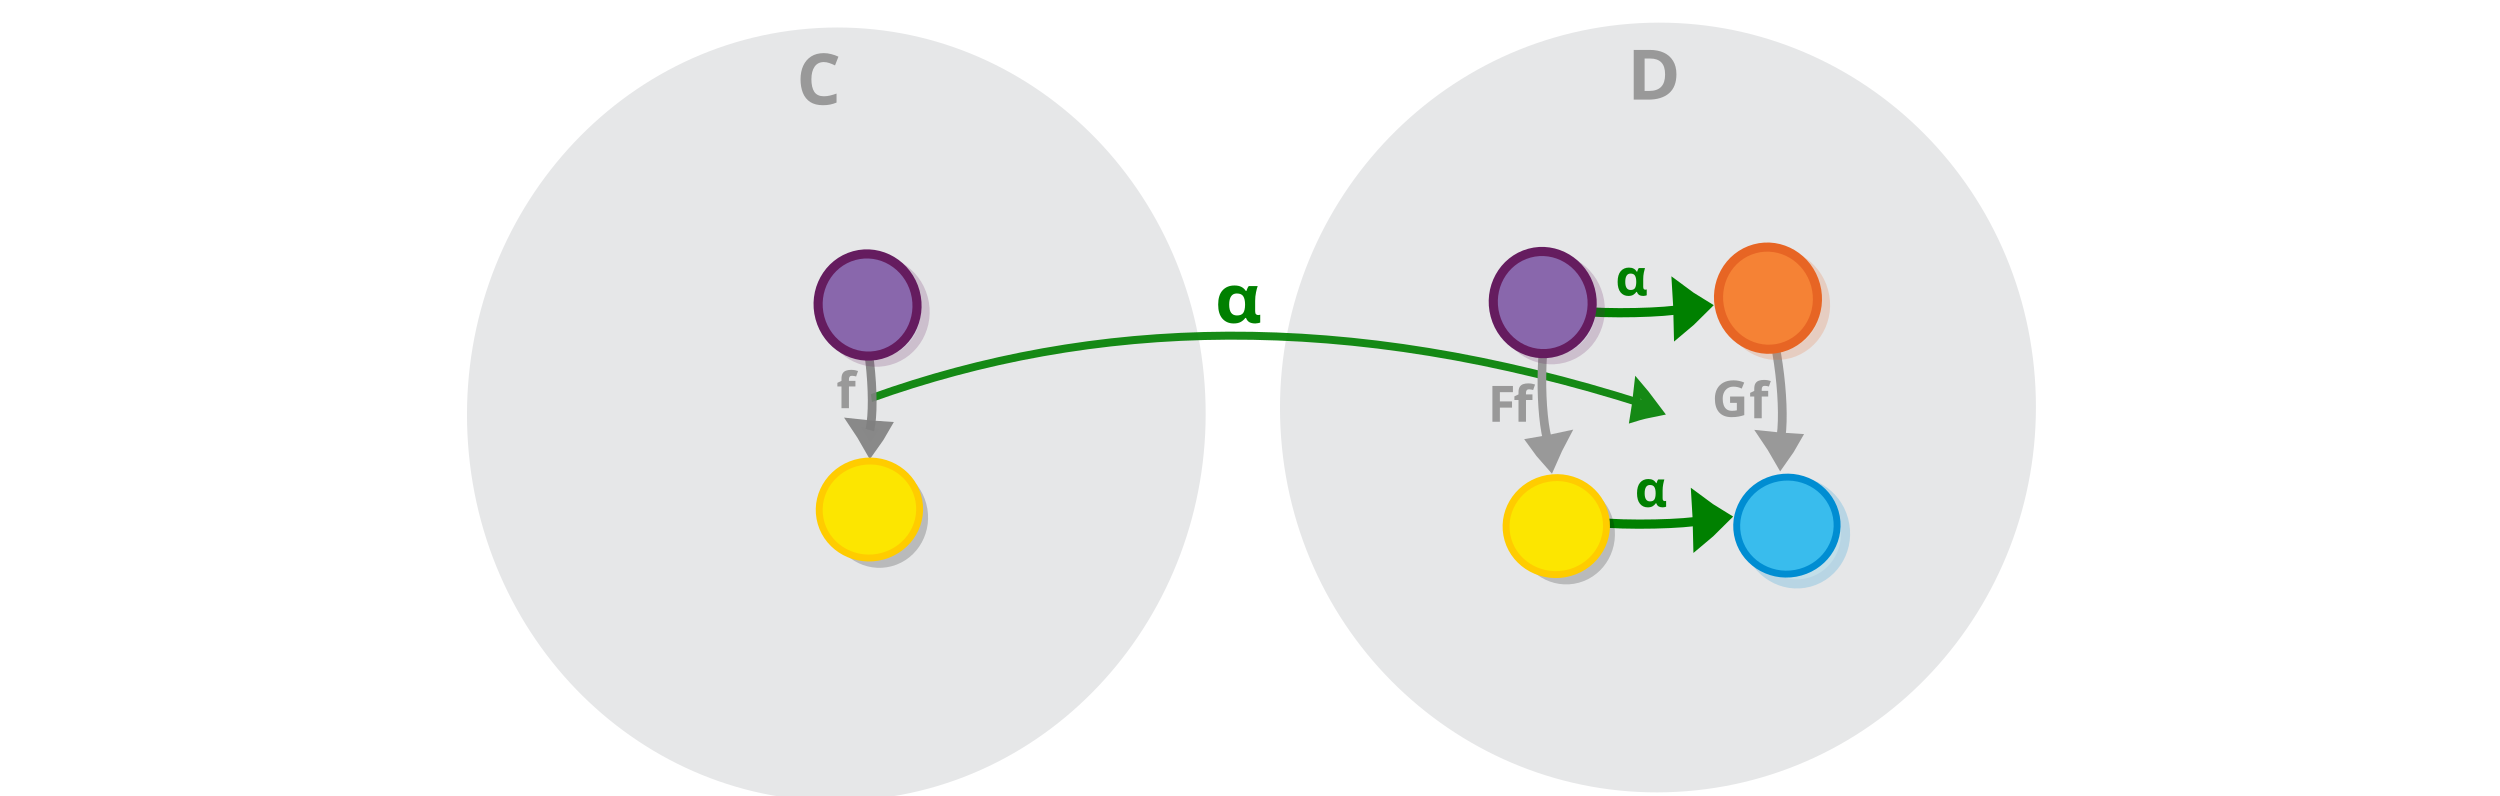
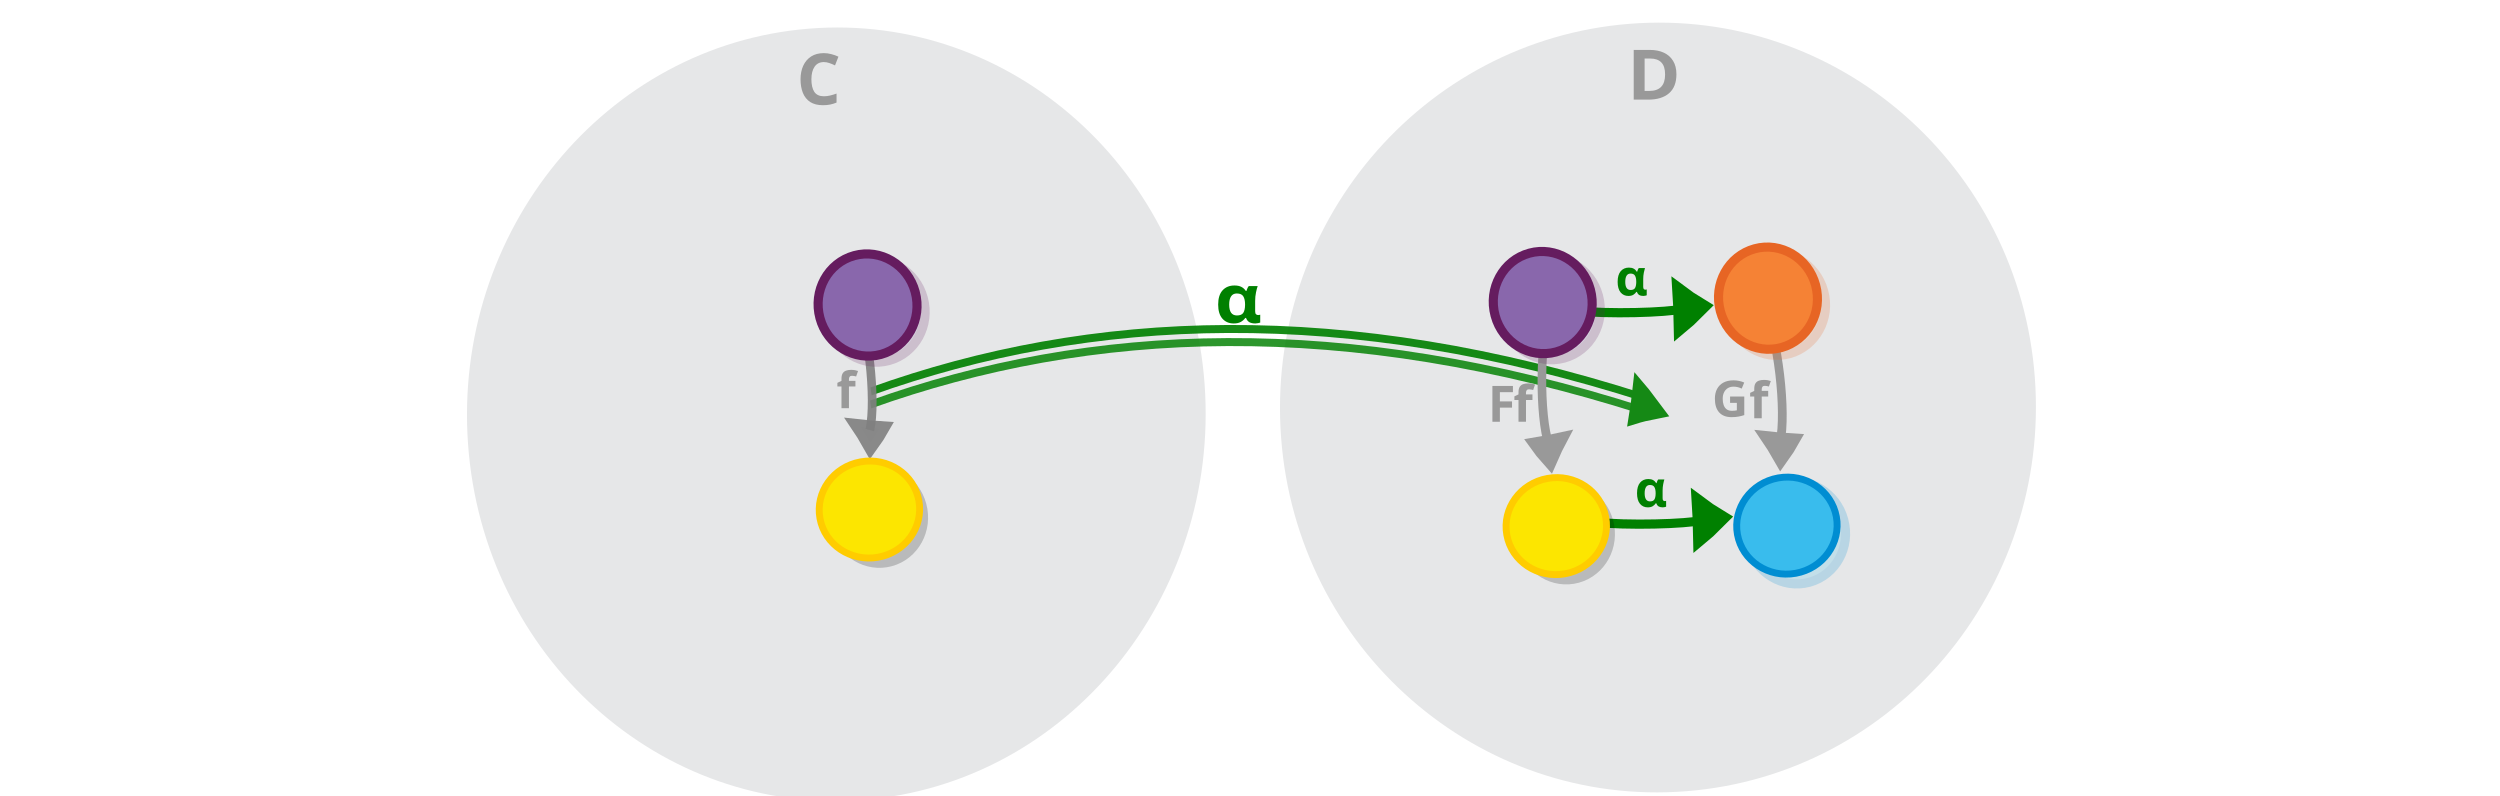
<svg xmlns="http://www.w3.org/2000/svg" viewBox="0 0 595.3 189.5" version="1.1" id="svg15613">
  <defs id="defs15617" />
  <g id="g26943" transform="matrix(1.044204,0,0,1.063591,91.41441,1.128655)">
    <ellipse style="fill:#e6e7e8;stroke:#bbbcbe;stroke-width:0;stroke-miterlimit:10;stroke-dasharray:none;stroke-opacity:1" id="circle15601-9-4-4" cy="99.588" cx="96.205" transform="matrix(0.9968418,-0.0794129,0.0730055,0.9973315,0,0)" rx="84.25" ry="86.554" />
    <path d="m 100.331,12.834 q -1.382,0 -2.113,1.033 -0.731,1.033 -0.731,2.828 0,1.811 0.667,2.812 0.683,0.985 2.176,0.985 0.699,0 1.382,-0.159 0.699,-0.159 1.509,-0.445 v 2.017 q -0.747,0.302 -1.477,0.445 -0.731,0.143 -1.636,0.143 -1.747,0 -2.891,-0.715 -1.128,-0.731 -1.668,-2.033 -0.54,-1.318 -0.54,-3.066 0,-1.716 0.62,-3.034 0.62,-1.318 1.795,-2.065 1.191,-0.747 2.907,-0.747 0.842,0 1.684,0.222 0.858,0.207 1.636,0.572 l -0.778,1.954 q -0.635,-0.302 -1.287,-0.524 -0.635,-0.222 -1.255,-0.222 z" style="font-weight:bold;font-size:21.512px;line-height:1.25;font-family:sans-serif;-inkscape-font-specification:'sans-serif Bold';text-align:end;word-spacing:0px;text-anchor:end;fill:#999999;stroke-width:1.191" id="path12067" />
  </g>
  <g id="g26939" transform="matrix(1.08144,0,0,1.043721,62.6058,1.440245)">
    <ellipse style="fill:#e6e7e8;stroke:#bbbcbe;stroke-width:0;stroke-miterlimit:10;stroke-dasharray:none;stroke-opacity:1" id="circle15601-9-4-4-1" cy="116.324" cx="299.893" transform="matrix(0.9966744,-0.08148687,0.07114503,0.997466,0,0)" rx="83.263" ry="87.763" />
    <path d="m 311.237,15.568 q 0,2.875 -1.636,4.337 -1.62,1.446 -4.559,1.446 h -3.209 V 10.009 h 3.558 q 1.779,0 3.082,0.635 1.318,0.635 2.033,1.874 0.731,1.223 0.731,3.05 z m -2.494,0.064 q 0,-1.89 -0.826,-2.764 -0.826,-0.89 -2.399,-0.89 h -1.287 v 7.387 h 1.033 q 3.479,0 3.479,-3.733 z" style="font-weight:bold;font-size:21.512px;line-height:1.25;font-family:sans-serif;-inkscape-font-specification:'sans-serif Bold';text-align:end;word-spacing:0px;text-anchor:end;fill:#999999;stroke-width:1.191" id="path12069" />
  </g>
  <g id="g42748" transform="matrix(1.066534,-0.07974181,0.08024606,1.028855,15.28166,35.85945)" />
  <g id="g42748-8" transform="matrix(1.066534,-0.07974181,0.08024606,1.028855,267.3444,20.23581)" />
  <g id="g29850-0" transform="matrix(0.7193524,0,0,0.7193524,-0.6615319,91.44922)">
    <g transform="matrix(0.1531818,0.01203375,0.02762065,-0.2130057,509.4576,103.7431)" id="g1482-7-0-4-90-3" style="display:inline;fill:#ff8080;stroke:#008000;stroke-width:6.389;stroke-miterlimit:10;stroke-opacity:1">
      <path d="m 300.111,308.891 c 11.457,-5.059 23.316,-9.601 35.445,-13.89 -8.574,-7.716 -17.731,-15.117 -27.472,-22.203 -2.745,12.606 -4.334,22.493 -7.973,36.094 z" id="path1478-7-9-9-9-9" style="fill:#ff8080;stroke:#008000;stroke-width:36.898;stroke-opacity:1" />
      <path d="m 44.584,277.85 c 65.576,-4.732 190.882,3.877 244.646,11.716" id="path1480-1-3-7-1-1" style="fill:#ff8080;stroke:#008000;stroke-width:14.277;stroke-opacity:1;paint-order:markers fill stroke" />
    </g>
    <path id="path12093-9" style="font-weight:bold;font-size:21.512px;line-height:1.25;font-family:sans-serif;-inkscape-font-specification:'sans-serif Bold';text-align:end;word-spacing:0px;text-anchor:end;fill:#008000;fill-opacity:1;stroke-width:1.245" d="m 546.363,40.82 q -1.594,0 -2.574,-1.179 -0.98,-1.195 -0.98,-3.487 0,-2.325 1.013,-3.52 1.013,-1.195 2.723,-1.195 0.963,0 1.577,0.349 0.614,0.332 1.029,1.013 h 0.116 q 0.083,-0.282 0.216,-0.614 0.133,-0.349 0.332,-0.598 h 2.042 q -0.183,0.531 -0.382,1.544 -0.199,1.013 -0.199,2.125 v 2.524 q 0,0.565 0.199,0.764 0.216,0.199 0.482,0.199 0.116,0 0.266,-0.033 0.149,-0.033 0.216,-0.05 v 1.943 q -0.116,0.066 -0.482,0.133 -0.349,0.083 -0.631,0.083 -0.83,0 -1.345,-0.299 -0.515,-0.299 -0.797,-1.063 h -0.166 q -0.365,0.565 -0.996,0.963 -0.631,0.398 -1.66,0.398 z m 0.747,-1.976 q 1.029,0 1.428,-0.614 0.415,-0.631 0.432,-1.992 v -0.1 q 0,-1.328 -0.415,-2.026 -0.398,-0.697 -1.478,-0.697 -0.88,0 -1.312,0.714 -0.432,0.697 -0.432,2.042 0,2.673 1.777,2.673 z" />
  </g>
  <g id="g29850-0-2" transform="matrix(0.7193524,0,0,0.7193524,-5.279262,41.10679)">
    <g transform="matrix(0.1531818,0.01203375,0.02762065,-0.2130057,509.4576,103.7431)" id="g1482-7-0-4-90-3-8" style="display:inline;fill:#ff8080;stroke:#008000;stroke-width:6.389;stroke-miterlimit:10;stroke-opacity:1">
      <path d="m 300.111,308.891 c 11.457,-5.059 23.316,-9.601 35.445,-13.89 -8.574,-7.716 -17.731,-15.117 -27.472,-22.203 -2.745,12.606 -4.334,22.493 -7.973,36.094 z" id="path1478-7-9-9-9-9-8" style="fill:#ff8080;stroke:#008000;stroke-width:36.898;stroke-opacity:1" />
      <path d="m 44.584,277.85 c 65.576,-4.732 190.882,3.877 244.646,11.716" id="path1480-1-3-7-1-1-8" style="fill:#ff8080;stroke:#008000;stroke-width:14.277;stroke-opacity:1;paint-order:markers fill stroke" />
    </g>
    <path id="path12093-9-6" style="font-weight:bold;font-size:21.512px;line-height:1.25;font-family:sans-serif;-inkscape-font-specification:'sans-serif Bold';text-align:end;word-spacing:0px;text-anchor:end;fill:#008000;fill-opacity:1;stroke-width:1.245" d="m 546.363,40.82 q -1.594,0 -2.574,-1.179 -0.98,-1.195 -0.98,-3.487 0,-2.325 1.013,-3.52 1.013,-1.195 2.723,-1.195 0.963,0 1.577,0.349 0.614,0.332 1.029,1.013 h 0.116 q 0.083,-0.282 0.216,-0.614 0.133,-0.349 0.332,-0.598 h 2.042 q -0.183,0.531 -0.382,1.544 -0.199,1.013 -0.199,2.125 v 2.524 q 0,0.565 0.199,0.764 0.216,0.199 0.482,0.199 0.116,0 0.266,-0.033 0.149,-0.033 0.216,-0.05 v 1.943 q -0.116,0.066 -0.482,0.133 -0.349,0.083 -0.631,0.083 -0.83,0 -1.345,-0.299 -0.515,-0.299 -0.797,-1.063 h -0.166 q -0.365,0.565 -0.996,0.963 -0.631,0.398 -1.66,0.398 z m 0.747,-1.976 q 1.029,0 1.428,-0.614 0.415,-0.631 0.432,-1.992 v -0.1 q 0,-1.328 -0.415,-2.026 -0.398,-0.697 -1.478,-0.697 -0.88,0 -1.312,0.714 -0.432,0.697 -0.432,2.042 0,2.673 1.777,2.673 z" />
  </g>
  <g transform="matrix(0.1124273,-0.01199662,0.01882329,0.2330963,354.8138,49.63385)" style="display:inline;opacity:0.91;fill:#dddddd;stroke:#008000;stroke-width:10.934;stroke-miterlimit:10;stroke-dasharray:none;stroke-opacity:1" id="g16254-4">
-     <path style="stroke:#008000;stroke-width:15.575;stroke-miterlimit:10;stroke-dasharray:none;stroke-opacity:1" id="path1478-7-9-0-19-0-7-4-6" d="m 268.428,223.772 c 14.425,-1.398 29.324,-2.294 44.547,-2.925 -10.282,-8.117 -21.301,-16.116 -33.058,-24 -3.964,9.413 -6.373,16.925 -11.489,26.924 z" />
-     <path style="fill:none;stroke:#008000;stroke-width:8.154;stroke-miterlimit:10;stroke-dasharray:none;stroke-opacity:1;paint-order:markers fill stroke" id="path1480-1-3-1-5-7-5-05-2" d="M -1331.284,125.192 C -855.987,69.129 -321.325,85.367 294.161,215.831" />
+     <path style="stroke:#008000;stroke-width:20.495;stroke-miterlimit:10;stroke-dasharray:none;stroke-opacity:1" id="path1478-7-9-0-19-0-7-4-6" d="m 268.428,223.772 c 14.425,-1.398 29.324,-2.294 44.547,-2.925 -10.282,-8.117 -21.301,-16.116 -33.058,-24 -3.964,9.413 -6.373,16.925 -11.489,26.924 z" />
+     <path style="fill:none;stroke:#008000;stroke-width:8.154;stroke-miterlimit:10;stroke-dasharray:none;stroke-opacity:1;paint-order:markers fill stroke" id="path1480-1-3-1-5-7-5-05-2" d="M -1330.875,118.393 C -855.577,62.331 -320.915,78.569 294.57,209.033" />
+     <path style="display:inline;opacity:0.91;fill:none;stroke:#008000;stroke-width:8.154;stroke-miterlimit:10;stroke-dasharray:none;stroke-opacity:1;paint-order:markers fill stroke" id="path1480-1-3-1-5-7-5-05-2-3" d="M -1333.969,131.611 C -858.671,75.548 -324.009,91.786 291.476,222.25" />
  </g>
  <g style="display:inline;fill:#dddddd;stroke:#999999;stroke-width:6.389;stroke-miterlimit:10;stroke-opacity:1" id="g1482-7-0-1-0-3-5-2" transform="matrix(0.03350987,0.1971625,-0.2366161,0.00533208,466.8898,44.41392)">
    <path style="stroke:#999999;stroke-width:19.035;stroke-opacity:1" id="path1478-7-9-0-19-0-2-7" d="m 299.356,233.033 c 5.865,-2.466 11.98,-4.677 18.256,-6.762 -5.112,-3.83 -10.518,-7.506 -16.22,-11.028 -0.69,6.214 -0.926,11.088 -2.036,17.79 z" />
    <path style="fill:none;stroke:#999999;stroke-width:10.649;stroke-opacity:1;paint-order:markers fill stroke" id="path1480-1-3-1-5-7-2-0" d="M 127.386,78.378 C 176.957,66.302 277.685,72.076 317.498,86.173" transform="matrix(0.89574,0,0,0.81736,18.384,154.236)" />
  </g>
  <g id="g75564" style="fill:#999999;fill-opacity:1" transform="translate(101.0998,1.56557)">
    <path d="m 310.866,92.858 h 3.38 v 4.419 q -0.669,0.227 -1.397,0.358 -0.717,0.131 -1.636,0.131 -1.911,0 -2.938,-1.123 -1.027,-1.123 -1.027,-3.273 0,-1.338 0.514,-2.317 0.526,-0.979 1.517,-1.517 0.991,-0.537 2.425,-0.537 0.681,0 1.338,0.143 0.657,0.143 1.194,0.382 l -0.597,1.445 q -0.394,-0.203 -0.896,-0.334 -0.502,-0.131 -1.051,-0.131 -0.788,0 -1.374,0.358 -0.573,0.358 -0.896,1.015 -0.311,0.645 -0.311,1.529 0,0.836 0.227,1.481 0.227,0.645 0.717,1.015 0.49,0.358 1.278,0.358 0.382,0 0.645,-0.036 0.275,-0.036 0.502,-0.084 v -1.78 h -1.612 z" style="font-weight:bold;font-size:21.512px;line-height:1.25;font-family:sans-serif;-inkscape-font-specification:'sans-serif Bold';text-align:end;word-spacing:0px;text-anchor:end;fill:#999999;fill-opacity:1;stroke-width:0.896" id="path12073-3" />
    <path d="m 319.943,92.851 h -1.541 v 5.184 h -1.78 v -5.184 h -0.979 v -0.86 l 0.979,-0.478 v -0.478 q 0,-0.836 0.275,-1.29 0.287,-0.466 0.8,-0.657 0.526,-0.191 1.23,-0.191 0.526,0 0.944,0.084 0.43,0.084 0.693,0.191 l -0.454,1.302 q -0.203,-0.06 -0.442,-0.107 -0.239,-0.06 -0.549,-0.06 -0.37,0 -0.549,0.227 -0.167,0.227 -0.167,0.573 v 0.406 h 1.541 z" style="font-weight:bold;font-size:21.512px;line-height:1.25;font-family:sans-serif;-inkscape-font-specification:'sans-serif Bold';text-align:end;word-spacing:0px;text-anchor:end;fill:#999999;fill-opacity:1;stroke-width:0.896" id="path12081-3" />
  </g>
  <a id="a49464" transform="translate(102.9396,3.660865)">
    <g style="display:inline;fill:#dddddd;stroke:#808080;stroke-width:6.389;stroke-miterlimit:10;stroke-opacity:0.91" id="g1482-7-0-1-0-3" transform="matrix(0.03265143,0.1973065,-0.236637,0.0043022,147.4684,38.04733)">
      <path style="stroke:#808080;stroke-width:19.035;stroke-opacity:0.91" id="path1478-7-9-0-19-0" d="m 299.356,233.033 c 5.865,-2.466 11.98,-4.677 18.256,-6.762 -5.112,-3.83 -10.518,-7.506 -16.22,-11.028 -0.69,6.214 -0.926,11.088 -2.036,17.79 z" />
      <path style="fill:none;stroke:#808080;stroke-width:10.649;stroke-opacity:0.91;paint-order:markers fill stroke" id="path1480-1-3-1-5-7" d="M 127.386,78.378 C 176.957,66.302 277.685,72.076 317.498,86.173" transform="matrix(0.89574,0,0,0.81736,18.384,154.236)" />
    </g>
    <path d="m 100.754,88.363 h -1.541 v 5.184 h -1.78 v -5.184 h -0.979 v -0.86 l 0.979,-0.478 v -0.478 q 0,-0.836 0.275,-1.29 0.287,-0.466 0.8,-0.657 0.526,-0.191 1.23,-0.191 0.526,0 0.944,0.084 0.43,0.084 0.693,0.191 l -0.454,1.302 q -0.203,-0.06 -0.442,-0.107 -0.239,-0.06 -0.549,-0.06 -0.37,0 -0.549,0.227 -0.167,0.227 -0.167,0.573 v 0.406 h 1.541 z" style="font-weight:bold;font-size:21.512px;line-height:1.25;font-family:sans-serif;-inkscape-font-specification:'sans-serif Bold';text-align:end;word-spacing:0px;text-anchor:end;fill:#999999;fill-opacity:1;stroke-width:0.896" id="path12075" />
    <g id="g16126" transform="matrix(0.1847734,0.9650488,-0.9650488,0.1847734,129.2282,-113.3525)" style="fill:#8967ac;fill-opacity:1;stroke:#651c5f;stroke-opacity:1">
      <ellipse ry="11.965" rx="12.4" transform="matrix(0.9972166,-0.07455915,0.0777593,0.9969722,0,0)" style="opacity:0.203;fill:#8967ac;fill-opacity:1;stroke:#651c5f;stroke-width:2.214;stroke-miterlimit:10;stroke-dasharray:none;stroke-opacity:1" id="circle15601-9-4-6" cy="72.011" cx="174.056" />
      <ellipse ry="11.965" rx="12.4" transform="matrix(0.9972166,-0.07455915,0.0777593,0.9969722,0,0)" style="fill:#8967ac;fill-opacity:1;stroke:#651c5f;stroke-width:2.214;stroke-miterlimit:10;stroke-dasharray:none;stroke-opacity:1" id="circle15601-9-4" cy="73.519" cx="172.109" />
    </g>
    <g id="g16153" transform="matrix(0.1019075,0.9772796,-0.9772796,0.1019075,174.4153,-81.17957)">
      <ellipse cx="178.593" cy="120.173" id="circle15601-9-4-6-2" style="opacity:0.203;fill:#030303;fill-opacity:1;stroke:none;stroke-width:2.214;stroke-miterlimit:10;stroke-dasharray:none;stroke-opacity:1" transform="matrix(0.9872427,-0.1592225,0.1623902,0.9867266,0,0)" rx="12.4" ry="11.965" />
      <ellipse ry="11.748" rx="12.176" transform="matrix(-0.07418163,-0.9972448,0.9970015,-0.07738188,0,0)" style="fill:#fce600;fill-opacity:1;stroke:#ffcc00;stroke-width:1.677;stroke-miterlimit:10;stroke-opacity:1" id="circle15605" cy="186.489" cx="-106.902" />
    </g>
  </a>
  <g style="display:inline;fill:#dddddd;stroke:#999999;stroke-width:6.389;stroke-miterlimit:10;stroke-opacity:1" id="g1482-7-0-1-0-3-5" transform="matrix(-0.01201182,0.1996289,0.2358071,-0.02026366,319.4782,50.00532)">
    <path style="stroke:#999999;stroke-width:19.035;stroke-opacity:1" id="path1478-7-9-0-19-0-2" d="m 299.356,233.033 c 5.865,-2.466 11.98,-4.677 18.256,-6.762 -5.112,-3.83 -10.518,-7.506 -16.22,-11.028 -0.69,6.214 -0.926,11.088 -2.036,17.79 z" />
    <path style="fill:none;stroke:#999999;stroke-width:10.649;stroke-opacity:1;paint-order:markers fill stroke" id="path1480-1-3-1-5-7-2" d="M 127.386,78.378 C 176.957,66.302 277.685,72.076 317.498,86.173" transform="matrix(0.89574,0,0,0.81736,18.384,154.236)" />
  </g>
  <g id="g75560" style="fill:#999999;fill-opacity:1" transform="translate(101.0998,1.56557)">
    <path d="m 256.052,98.865 h -1.78 v -8.528 h 4.885 v 1.481 h -3.105 v 2.198 h 2.89 v 1.481 h -2.89 z" style="font-weight:bold;font-size:21.512px;line-height:1.25;font-family:sans-serif;-inkscape-font-specification:'sans-serif Bold';text-align:end;word-spacing:0px;text-anchor:end;fill:#999999;fill-opacity:1;stroke-width:0.896" id="path12077" />
    <path d="m 263.807,93.681 h -1.541 v 5.184 h -1.78 v -5.184 h -0.979 v -0.86 l 0.979,-0.478 V 91.865 q 0,-0.836 0.275,-1.29 0.287,-0.466 0.8,-0.657 0.526,-0.191 1.23,-0.191 0.526,0 0.944,0.084 0.43,0.084 0.693,0.191 l -0.454,1.302 q -0.203,-0.06 -0.442,-0.107 -0.239,-0.06 -0.549,-0.06 -0.37,0 -0.549,0.227 -0.167,0.227 -0.167,0.573 v 0.406 h 1.541 z" style="font-weight:bold;font-size:21.512px;line-height:1.25;font-family:sans-serif;-inkscape-font-specification:'sans-serif Bold';text-align:end;word-spacing:0px;text-anchor:end;fill:#999999;fill-opacity:1;stroke-width:0.896" id="path12081" />
  </g>
  <path id="path12093-9-6-4" style="font-weight:bold;font-size:21.512px;line-height:1.25;font-family:sans-serif;-inkscape-font-specification:'sans-serif Bold';text-align:end;word-spacing:0px;text-anchor:end;fill:#008000;fill-opacity:1;stroke-width:1.247" d="m 293.765,77.022 q -1.658,0 -2.676,-1.136 -1.019,-1.152 -1.019,-3.361 0,-2.241 1.053,-3.393 1.053,-1.152 2.832,-1.152 1.001,0 1.64,0.336 0.639,0.32 1.071,0.976 h 0.121 q 0.086,-0.272 0.224,-0.592 0.138,-0.336 0.345,-0.576 h 2.124 q -0.19,0.512 -0.397,1.488 -0.207,0.976 -0.207,2.049 v 2.433 q 0,0.544 0.207,0.736 0.224,0.192 0.501,0.192 0.121,0 0.276,-0.032 0.155,-0.032 0.224,-0.048 v 1.873 q -0.121,0.064 -0.501,0.128 -0.363,0.08 -0.656,0.08 -0.863,0 -1.399,-0.288 -0.535,-0.288 -0.829,-1.024 h -0.173 q -0.38,0.544 -1.036,0.928 -0.656,0.384 -1.727,0.384 z m 0.777,-1.905 q 1.071,0 1.485,-0.592 0.432,-0.608 0.449,-1.921 v -0.096 q 0,-1.28 -0.432,-1.953 -0.414,-0.672 -1.537,-0.672 -0.915,0 -1.364,0.688 -0.449,0.672 -0.449,1.969 0,2.577 1.848,2.577 z" />
  <g id="g16126-2" transform="matrix(0.1847734,0.9650488,-0.9650488,0.1847734,392.9359,-110.275)" style="fill:#8967ac;fill-opacity:1;stroke:#651c5f;stroke-opacity:1">
    <ellipse ry="11.965" rx="12.4" transform="matrix(0.9972166,-0.07455915,0.0777593,0.9969722,0,0)" style="opacity:0.203;fill:#8967ac;fill-opacity:1;stroke:#651c5f;stroke-width:2.214;stroke-miterlimit:10;stroke-dasharray:none;stroke-opacity:1" id="circle15601-9-4-6-3" cy="72.011" cx="174.056" />
    <ellipse ry="11.965" rx="12.4" transform="matrix(0.9972166,-0.07455915,0.0777593,0.9969722,0,0)" style="fill:#8967ac;fill-opacity:1;stroke:#651c5f;stroke-width:2.214;stroke-miterlimit:10;stroke-dasharray:none;stroke-opacity:1" id="circle15601-9-4-1" cy="73.519" cx="172.109" />
  </g>
  <g id="g16153-8" transform="matrix(0.1019075,0.9772796,-0.9772796,0.1019075,440.9092,-73.57345)">
    <ellipse cx="178.593" cy="120.173" id="circle15601-9-4-6-2-3" style="opacity:0.203;fill:#030303;fill-opacity:1;stroke:none;stroke-width:2.214;stroke-miterlimit:10;stroke-dasharray:none;stroke-opacity:1" transform="matrix(0.9872427,-0.1592225,0.1623902,0.9867266,0,0)" rx="12.4" ry="11.965" />
    <ellipse ry="11.748" rx="12.176" transform="matrix(-0.07418163,-0.9972448,0.9970015,-0.07738188,0,0)" style="fill:#fce600;fill-opacity:1;stroke:#ffcc00;stroke-width:1.677;stroke-miterlimit:10;stroke-opacity:1" id="circle15605-4" cy="186.489" cx="-106.902" />
  </g>
  <g id="g16126-2-2" transform="matrix(0.1847734,0.9650488,-0.9650488,0.1847734,446.5741,-111.3194)" style="fill:#f58235;fill-opacity:1;stroke:#e76524;stroke-opacity:1">
    <ellipse ry="11.965" rx="12.4" transform="matrix(0.9972166,-0.07455915,0.0777593,0.9969722,0,0)" style="opacity:0.203;fill:#f58235;fill-opacity:1;stroke:#e76524;stroke-width:2.214;stroke-miterlimit:10;stroke-dasharray:none;stroke-opacity:1" id="circle15601-9-4-6-3-2" cy="72.011" cx="174.056" />
    <ellipse ry="11.965" rx="12.4" transform="matrix(0.9972166,-0.07455915,0.0777593,0.9969722,0,0)" style="fill:#f58235;fill-opacity:1;stroke:#e76524;stroke-width:2.214;stroke-miterlimit:10;stroke-dasharray:none;stroke-opacity:1" id="circle15601-9-4-1-4" cy="73.519" cx="172.109" />
  </g>
  <g id="g16153-8-5" transform="matrix(0.1019075,0.9772796,-0.9772796,0.1019075,495.8254,-73.68865)" style="fill:#39bced;fill-opacity:1;stroke:#008dd2;stroke-opacity:1">
    <ellipse cx="178.593" cy="120.173" id="circle15601-9-4-6-2-3-1" style="opacity:0.203;fill:#39bced;fill-opacity:1;stroke:#008dd2;stroke-width:2.214;stroke-miterlimit:10;stroke-dasharray:none;stroke-opacity:1" transform="matrix(0.9872427,-0.1592225,0.1623902,0.9867266,0,0)" rx="12.4" ry="11.965" />
    <ellipse ry="11.748" rx="12.176" transform="matrix(-0.07418163,-0.9972448,0.9970015,-0.07738188,0,0)" style="fill:#39bced;fill-opacity:1;stroke:#008dd2;stroke-width:1.677;stroke-miterlimit:10;stroke-opacity:1" id="circle15605-4-7" cy="186.489" cx="-106.902" />
  </g>
</svg>
